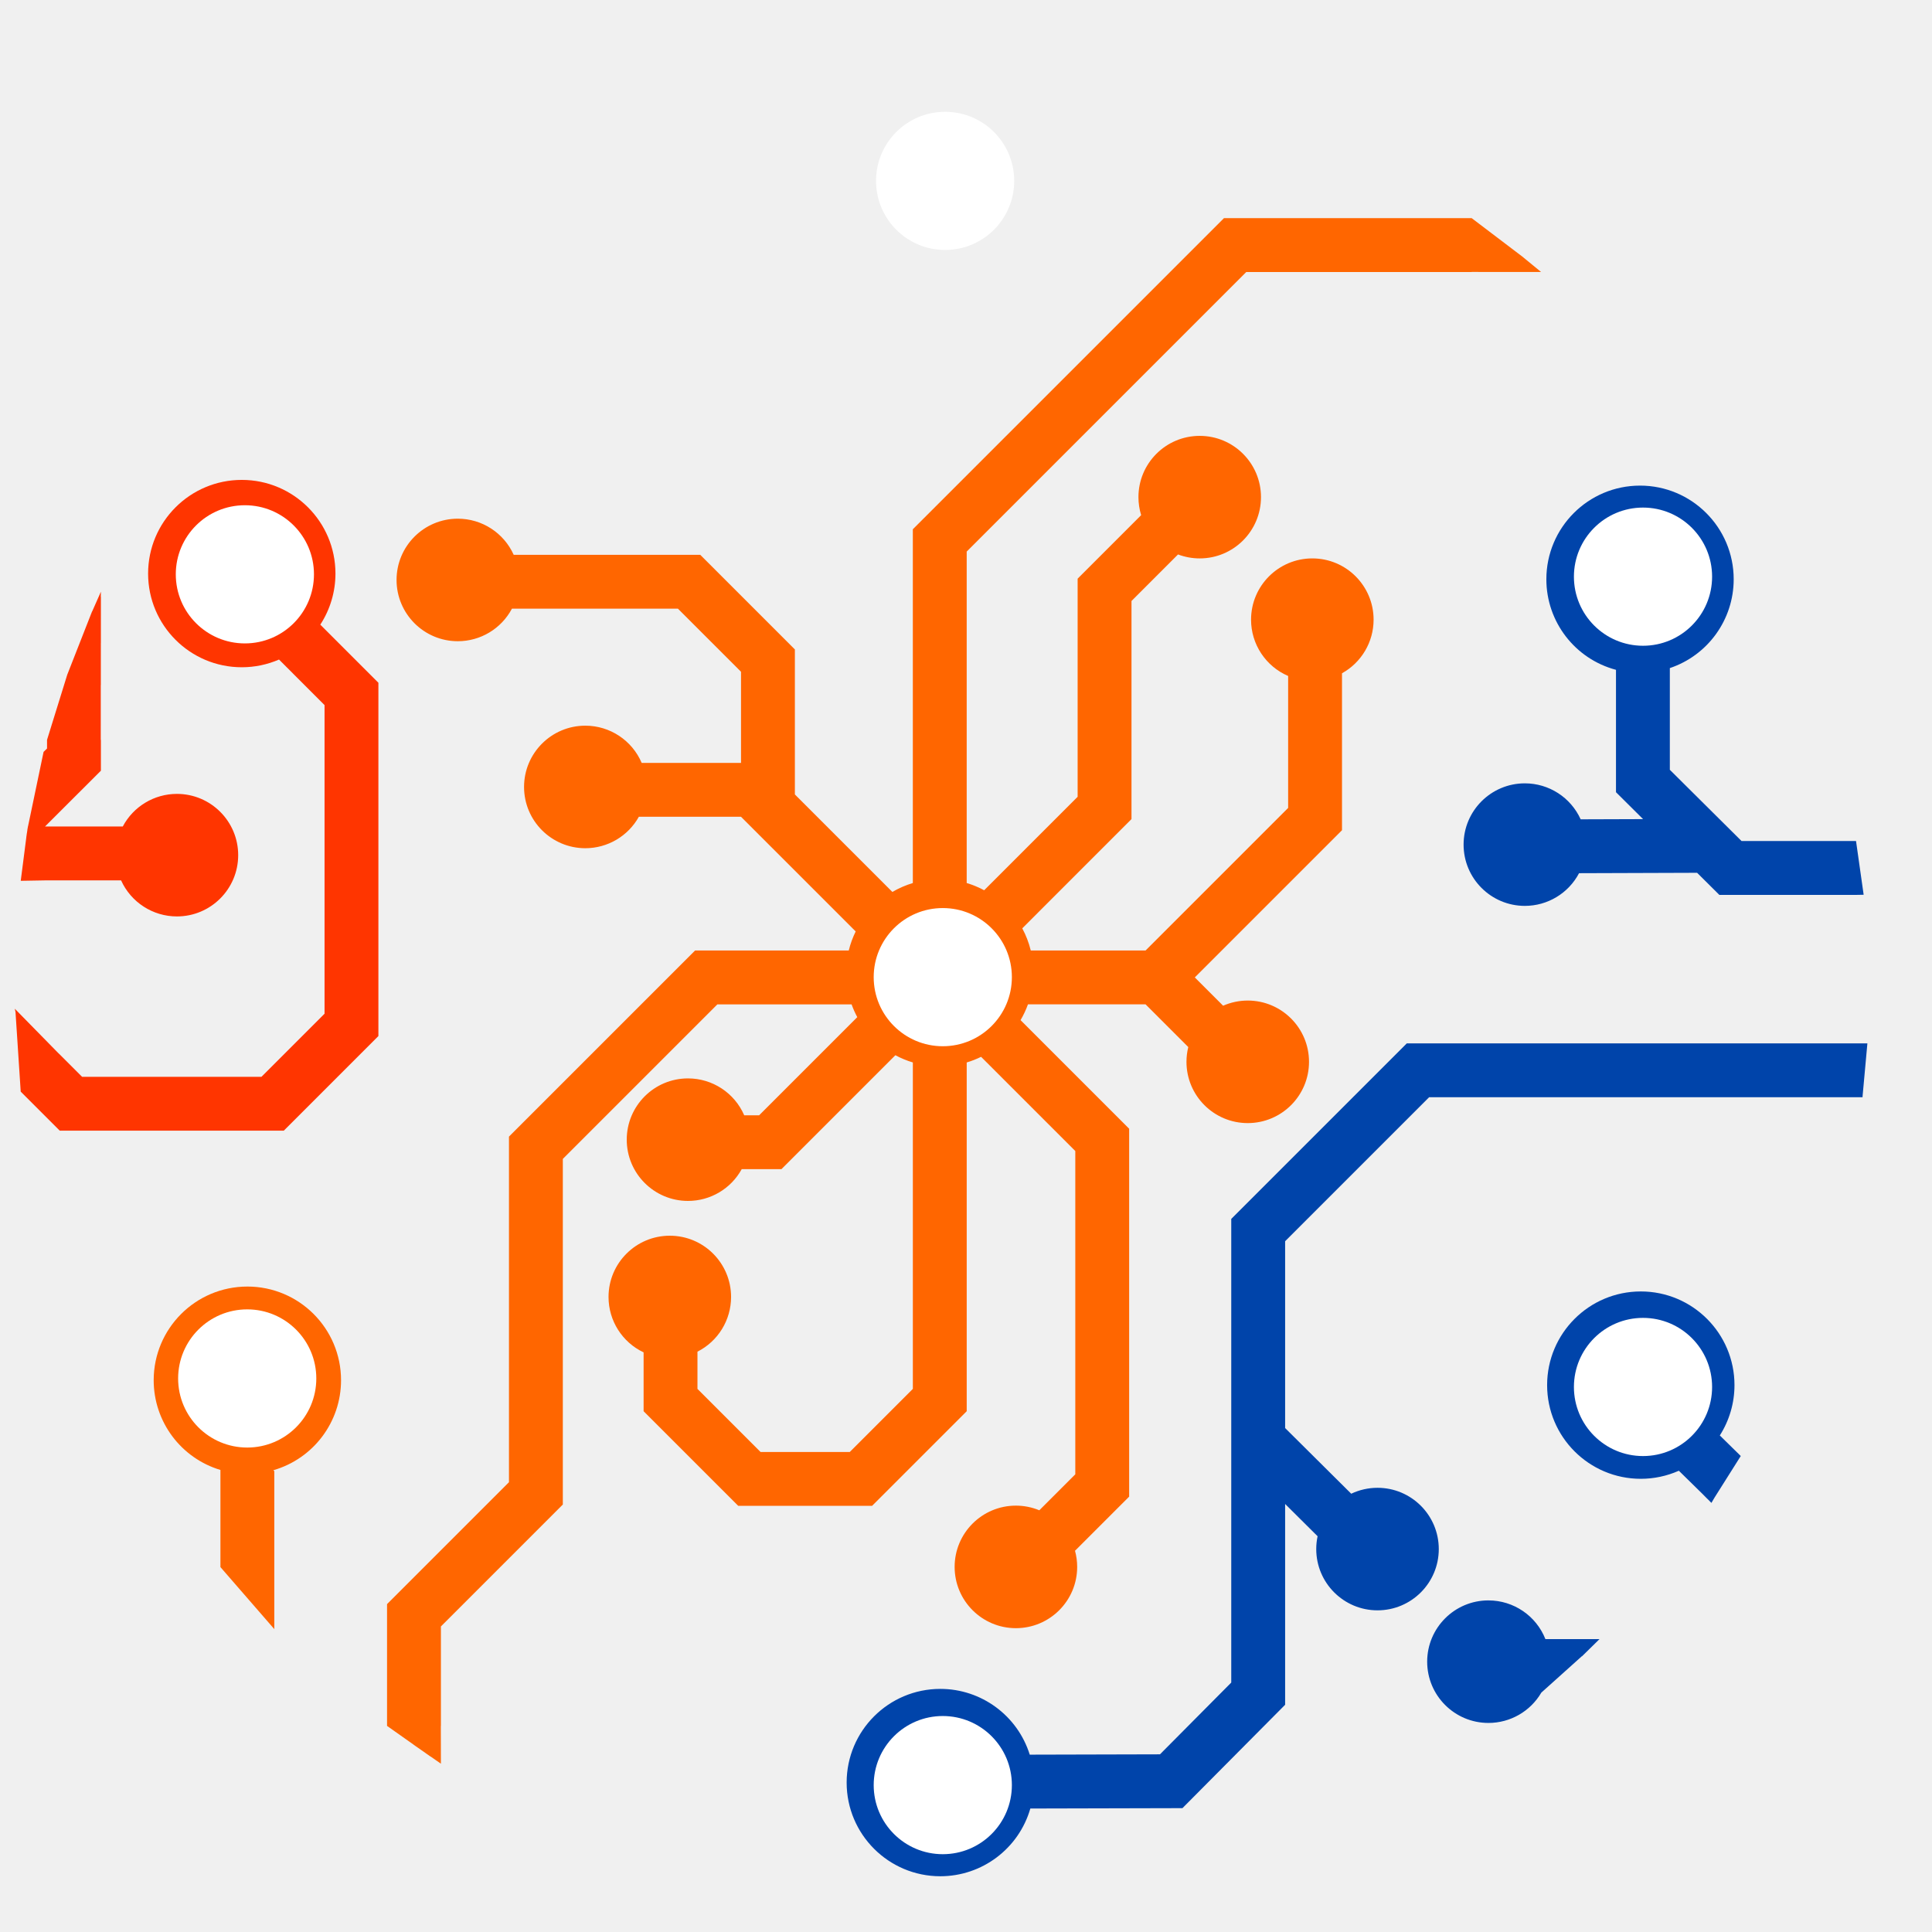
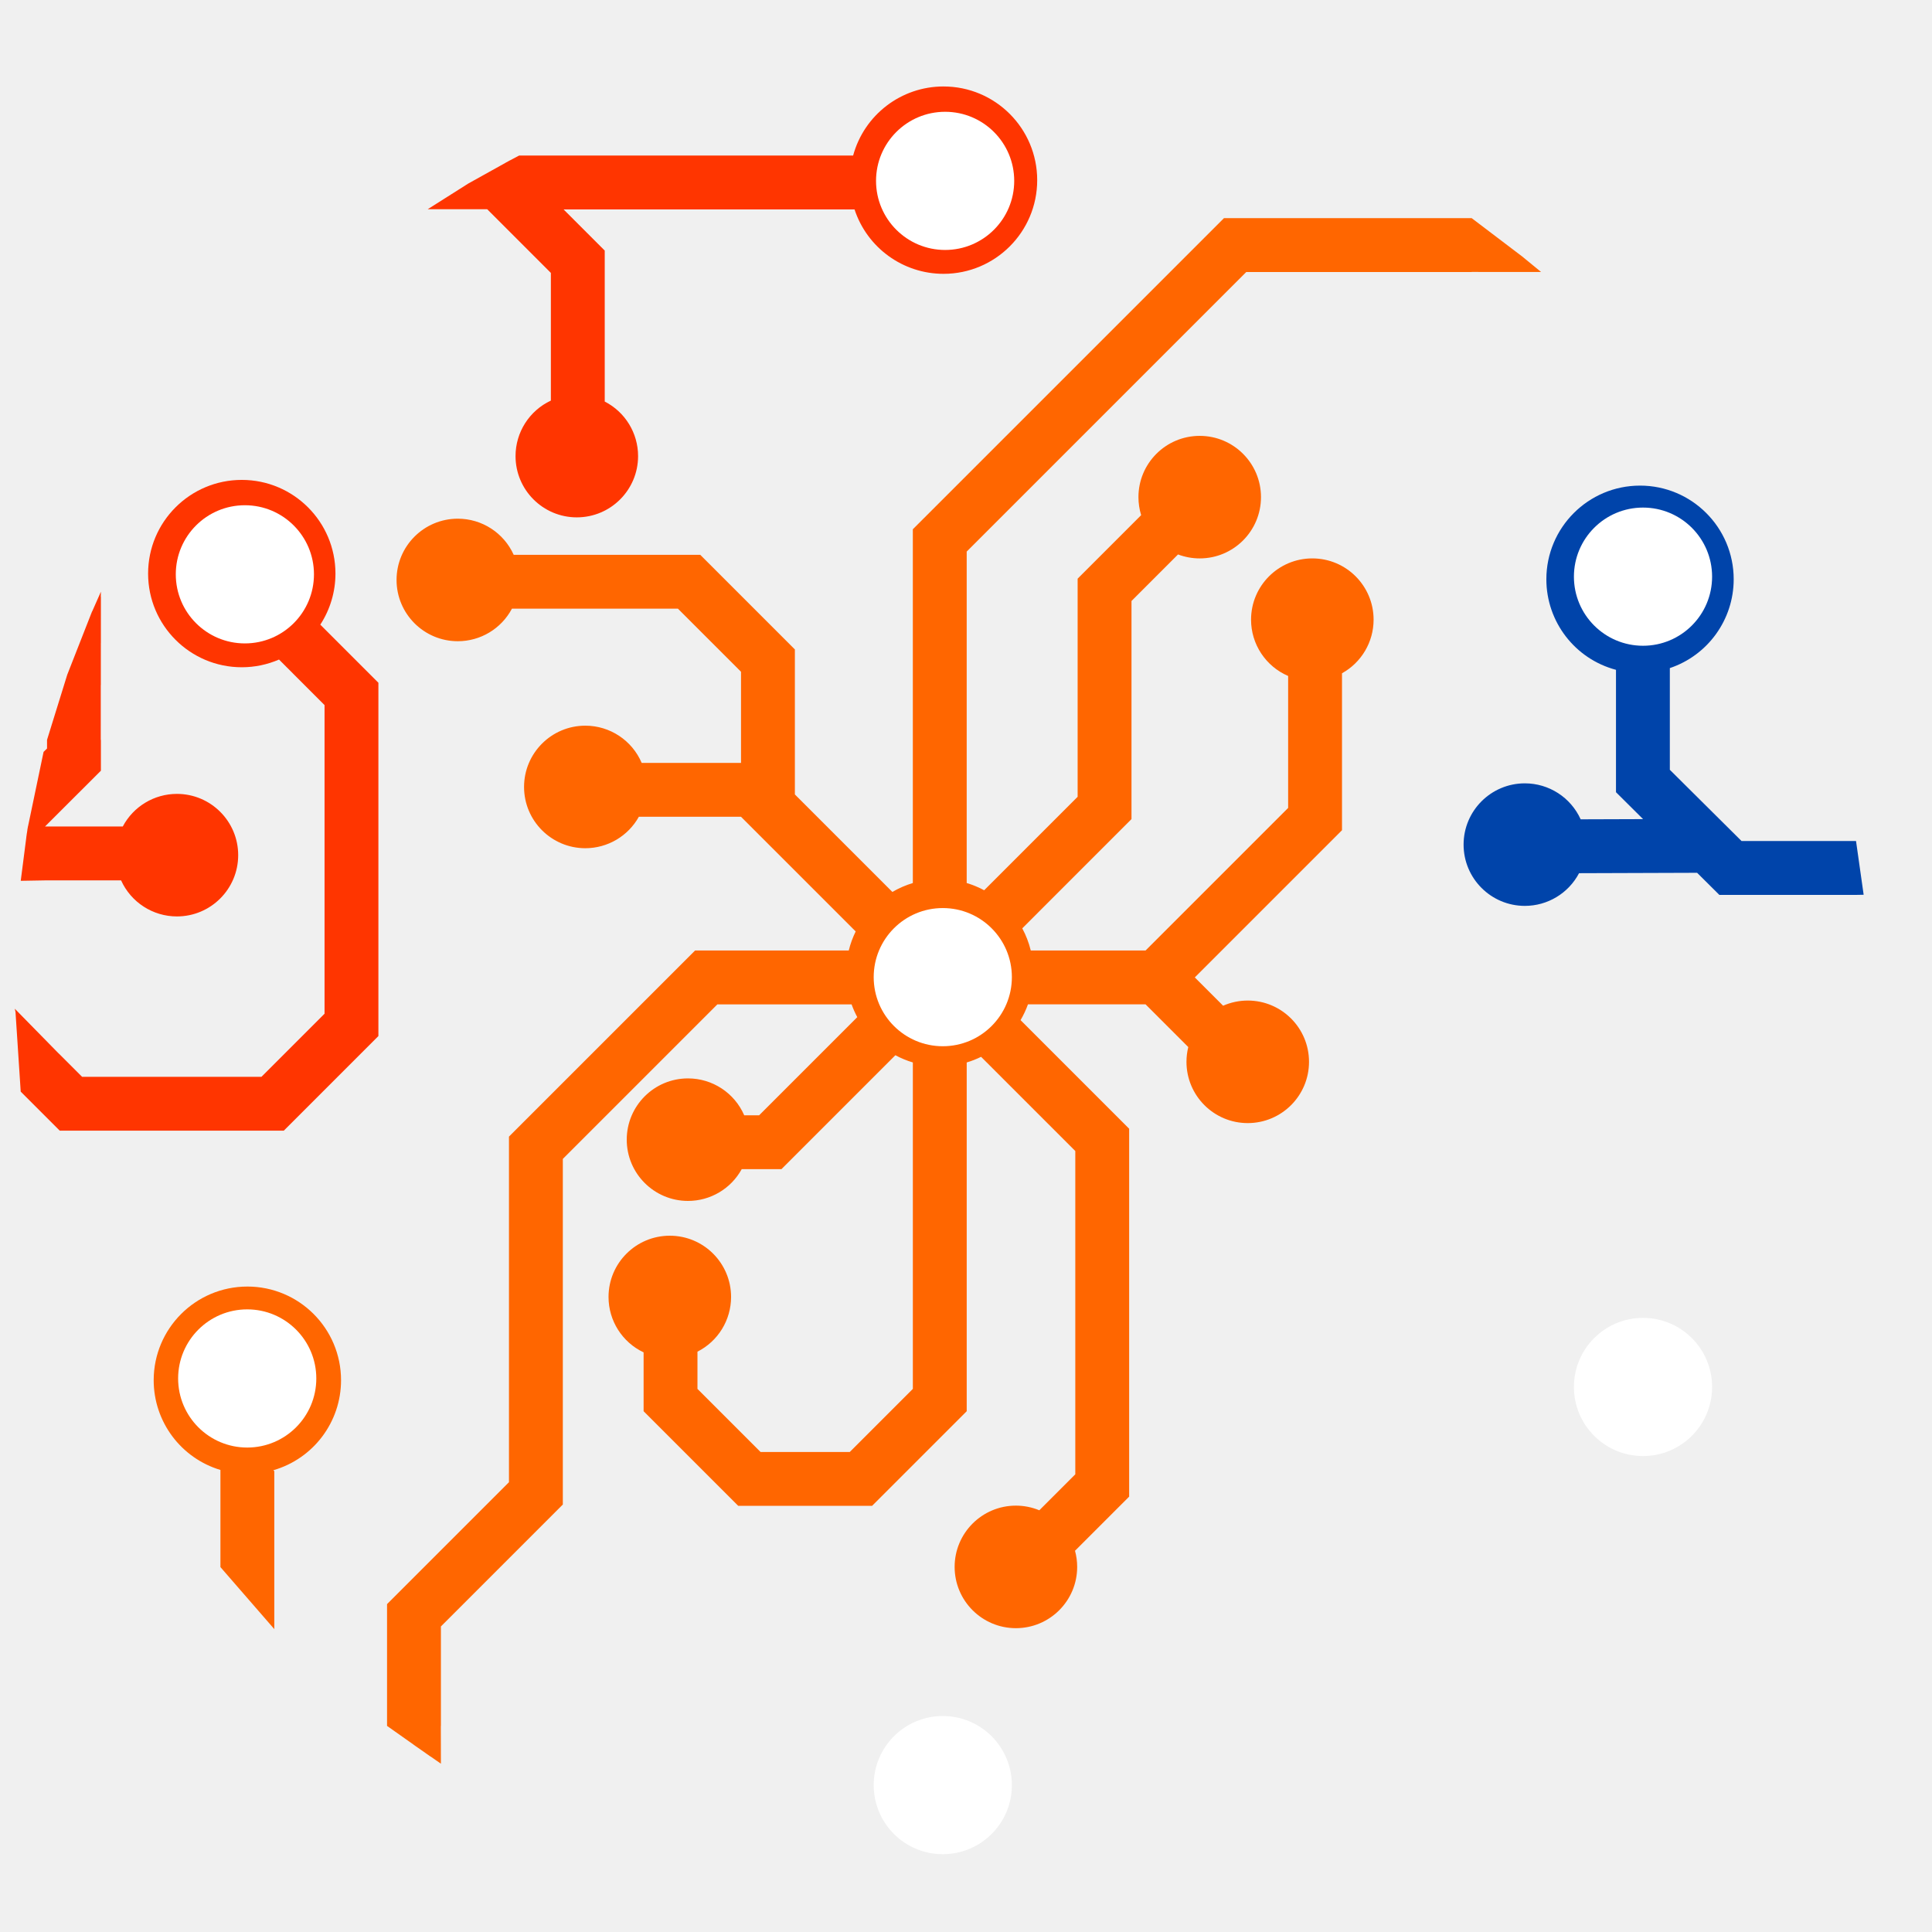
<svg xmlns="http://www.w3.org/2000/svg" id="SVGRoot" version="1.1" viewBox="0 0 250 250">
  <g id="bottom_orange">
    <path id="path4-7-6" d="m32.009 166.48a12.122 12.122 0 0 0-12.122 12.122 12.122 12.122 0 0 0 8.637 11.61v12.57l6.97 8.023v-20.426l-0.116-0.134a12.122 12.122 0 0 0 8.753-11.644 12.122 12.122 0 0 0-12.122-12.122z" fill="#ff6600" stroke-width=".283" />
  </g>
  <g id="right_blue">
    <path id="path14-0" d="m212.22 62.838a12.122 12.122 0 0 0-12.122 12.122 12.122 12.122 0 0 0 9.01 11.715v15.836l3.505 3.482-8.075 0.027a7.929 7.929 0 0 0-7.222-4.656 7.929 7.929 0 0 0-7.928 7.928 7.929 7.929 0 0 0 7.928 7.929 7.929 7.929 0 0 0 7.013-4.23l15.277-0.051 2.877 2.858h17.562v4e-3l1.111-0.021-0.987-6.953h-14.814l-9.279-9.217v-13.16a12.122 12.122 0 0 0 8.263-11.492 12.122 12.122 0 0 0-12.121-12.122z" fill="#0044aa" style="stroke-width:.3" />
  </g>
  <g id="middle_orange">
    <path id="path10-2" d="m158.38 28.227-40.26 40.26v45.777a12.122 12.122 0 0 0-2.648 1.154l-12.615-12.615v-18.765l-12.245-12.246h-24.14a7.929 7.929 0 0 0-7.23-4.675 7.929 7.929 0 0 0-7.928 7.929 7.929 7.929 0 0 0 7.928 7.928 7.929 7.929 0 0 0 7.003-4.212h21.479l8.163 8.163v11.795h-12.853a7.929 7.929 0 0 0-7.293-4.818 7.929 7.929 0 0 0-7.928 7.929 7.929 7.929 0 0 0 7.928 7.928 7.929 7.929 0 0 0 6.926-4.069h13.219l14.839 14.839a12.122 12.122 0 0 0-0.896 2.466h-19.887l-24.082 24.081v44.721l-15.776 15.775v15.759l2.798 1.975 0.652 0.46-0.009 5e-3 1.017 0.706 1.139 0.803 0.001-0.012 1.372 0.953-0.008-3.251-0.004-1.638h0.012v-12.872l15.776-15.776v-44.721l19.999-19.999h17.366a12.122 12.122 0 0 0 0.737 1.654l-12.7 12.7h-1.93a7.929 7.929 0 0 0-7.274-4.774 7.929 7.929 0 0 0-7.928 7.928 7.929 7.929 0 0 0 7.928 7.928 7.929 7.929 0 0 0 6.95-4.113h5.141l14.742-14.742a12.122 12.122 0 0 0 2.261 0.936v42.243l-8.163 8.163h-11.544l-8.163-8.163v-4.821a7.929 7.929 0 0 0 4.349-7.074 7.929 7.929 0 0 0-7.928-7.929 7.929 7.929 0 0 0-7.929 7.929 7.929 7.929 0 0 0 4.538 7.167v7.615l12.246 12.245h17.319l12.245-12.245v-45.129a12.122 12.122 0 0 0 1.86-0.73l12.191 12.191v41.832l-4.655 4.655a7.929 7.929 0 0 0-3.03-0.602 7.929 7.929 0 0 0-7.929 7.928 7.929 7.929 0 0 0 7.929 7.929 7.929 7.929 0 0 0 7.928-7.929 7.929 7.929 0 0 0-0.28-2.088l7.006-7.006v-47.607l-14.051-14.051a12.122 12.122 0 0 0 0.956-2.042h15.219l5.527 5.527a7.929 7.929 0 0 0-0.234 1.91 7.929 7.929 0 0 0 7.929 7.929 7.929 7.929 0 0 0 7.928-7.929 7.929 7.929 0 0 0-7.928-7.928 7.929 7.929 0 0 0-3.187 0.669l-3.663-3.663 19.046-19.046v-20.309a7.929 7.929 0 0 0 4.089-6.936 7.929 7.929 0 0 0-7.928-7.929 7.929 7.929 0 0 0-7.929 7.929 7.929 7.929 0 0 0 4.799 7.284v17.074l-18.449 18.449h-14.855a12.122 12.122 0 0 0-1.101-2.866l14.135-14.136v-28.224l6.022-6.022a7.929 7.929 0 0 0 2.805 0.513 7.929 7.929 0 0 0 7.929-7.928 7.929 7.929 0 0 0-7.929-7.929 7.929 7.929 0 0 0-7.928 7.929 7.929 7.929 0 0 0 0.35 2.331l-8.219 8.219v28.225l-12.094 12.094a12.122 12.122 0 0 0-2.261-0.936v-42.888l36.177-36.177h29.167v-0.008l4.291 6e-4 4.688 0.001-1.164-0.954-1.153-0.947 3e-3 -0.004h-4e-3l4e-3 -6e-4 -3.332-2.529-3.332-2.529z" fill="#ff6600" stroke-width=".668" />
  </g>
  <g id="left_red">
    <path id="path12-2-7" d="m31.287 62.099a12.122 12.122 0 0 0-12.122 12.122 12.122 12.122 0 0 0 12.122 12.122 12.122 12.122 0 0 0 4.818-0.998l5.891 5.892v39.939l-8.163 8.163h-23.211l-3.012-3.012-0.005 5e-3 -5.691-5.804 0.093 0.434 0.327 4.996 0.346 5.298 5.053 5.053h28.986l12.246-12.246v-45.714l-7.518-7.518a12.122 12.122 0 0 0 1.961-6.61 12.122 12.122 0 0 0-12.122-12.122zm-18.231 14.471-0.652 1.472-0.486 1.099 6e-4 -0.036-0.118 0.302-0.047 0.107h0.005l-1.448 3.691-1.608 4.1-1.308 4.216-1.308 4.216v1.119l-0.448 0.439-1.051 5.035-0.963 4.611-0.006 8e-3v1e-3l-0.006-1e-3 -0.031 0.203-0.045 0.214 0.015-0.016-0.044 0.288-0.031 0.206-0.005-5e-3 -0.028 0.22-0.041 0.269 0.006-2e-3 -0.331 2.581-0.394 3.069 1.71-0.029 1.677-0.029h9.596a7.929 7.929 0 0 0 7.227 4.668 7.929 7.929 0 0 0 7.928-7.928 7.929 7.929 0 0 0-7.928-7.929 7.929 7.929 0 0 0-7.007 4.219h-10.061l3.231-3.226 4-3.994v-3.993h-0.019l0.001-2.567 0.001-3.004-0.001 0.002 6e-4 -1.533 0.008 0.009 0.001-3.004 0.001-2.438 0.005 0.006 0.002-6.007-0.016 0.043z" fill="#ff3500" stroke-width=".26" />
  </g>
-   <g id="layer2">
+   <g id="top_red">
+     <path id="path6-5-5" d="m122.09 11.188a12.122 12.122 0 0 0-11.696 8.94h-43.206v0.009l-0.013-0.009-0.879 0.465-0.271 0.144-0.006-0.005-0.303 0.169-0.298 0.158 0.013 6e-4 -2.126 1.183-2.715 1.511-2.625 1.662-2.624 1.661 7.704-0.002 8.237 8.238v16.524a7.929 7.929 0 0 0-4.571 7.182 7.929 7.929 0 0 0 7.929 7.928 7.929 7.929 0 0 0 7.928-7.928 7.929 7.929 0 0 0-4.316-7.058v-19.536l-5.325-5.325h37.65a12.122 12.122 0 0 0 11.514 8.334 12.122 12.122 0 0 0 12.122-12.122 12.122 12.122 0 0 0-12.122-12.122z" fill="#ff3500" stroke-width=".253" style="mix-blend-mode:normal" />
+   </g>
+   <g id="layer7">
        
    </g>
-   <g id="layer7">
-     <path id="path16-6-8" d="m182.04 135.01-22.716 22.716v59.997l-9.224 9.286-16.851 0.043a12.122 12.122 0 0 0-11.571-8.51 12.122 12.122 0 0 0-12.122 12.122 12.122 12.122 0 0 0 12.122 12.122 12.122 12.122 0 0 0 11.647-8.764l19.683-0.049 13.287-13.376v-25.982l4.202 4.174a7.929 7.929 0 0 0-0.176 1.66 7.929 7.929 0 0 0 7.929 7.928 7.929 7.929 0 0 0 7.928-7.928 7.929 7.929 0 0 0-7.928-7.928 7.929 7.929 0 0 0-3.401 0.766l-8.554-8.497v-24.178l18.633-18.633h56.088v-0.118l0.308-3.381 0.316-3.47h-0.623zm30.279 32.103a12.122 12.122 0 0 0-12.122 12.122 12.122 12.122 0 0 0 12.122 12.122 12.122 12.122 0 0 0 4.923-1.045l3.057 2.998 0.185 0.188 0.454 0.459 3e-3 -5e-3 0.061 0.062 0.454 0.459 0.422-0.715 1.688-2.675 1.688-2.676-2.711-2.659a12.122 12.122 0 0 0 1.898-6.513 12.122 12.122 0 0 0-12.122-12.122zm-19.719 39.978a7.929 7.929 0 0 0-7.924 7.929 7.929 7.929 0 0 0 7.929 7.928 7.929 7.929 0 0 0 6.844-3.926l2.786-2.501 2.463-2.212 6e-3 0.021 0.305-0.3 0.061-0.054h-5e-3l0.773-0.759 1.129-1.109 6e-3 -5e-3v-1e-3l-2.885-1e-3v2e-3h-0.768l-3.344-1e-3a7.929 7.929 0 0 0-7.371-5.01 7.929 7.929 0 0 0-3e-3 0z" fill="#0044aa" stroke-width=".089" />
-   </g>
  <g id="layer1">
    <g id="g18-9" transform="matrix(.3 0 0 .3 1.8918 6.9441)">
      <g id="g8-8" style="mix-blend-mode:normal">
    </g>
    </g>
    <g id="g34-2" transform="matrix(.3 0 0 .3 2.1398 7.1922)" fill="#ffffff" stroke-width=".663">
      <circle id="circle20-1" cx="399.52" cy="397.5" r="29.8" />
      <circle id="circle22-5" cx="400.53" cy="54.043" r="29.8" />
      <circle id="circle24-5" cx="399.52" cy="746" r="29.8" />
      <circle id="circle26-2" cx="701.55" cy="224.76" r="29.8" />
      <circle id="circle28-6" cx="701.55" cy="574.27" r="29.8" />
      <circle id="circle30-7" cx="99.5" cy="570.6" r="29.8" />
      <circle id="circle32-0" cx="98.49" cy="223.75" r="29.8" />
    </g>
  </g>
</svg>
